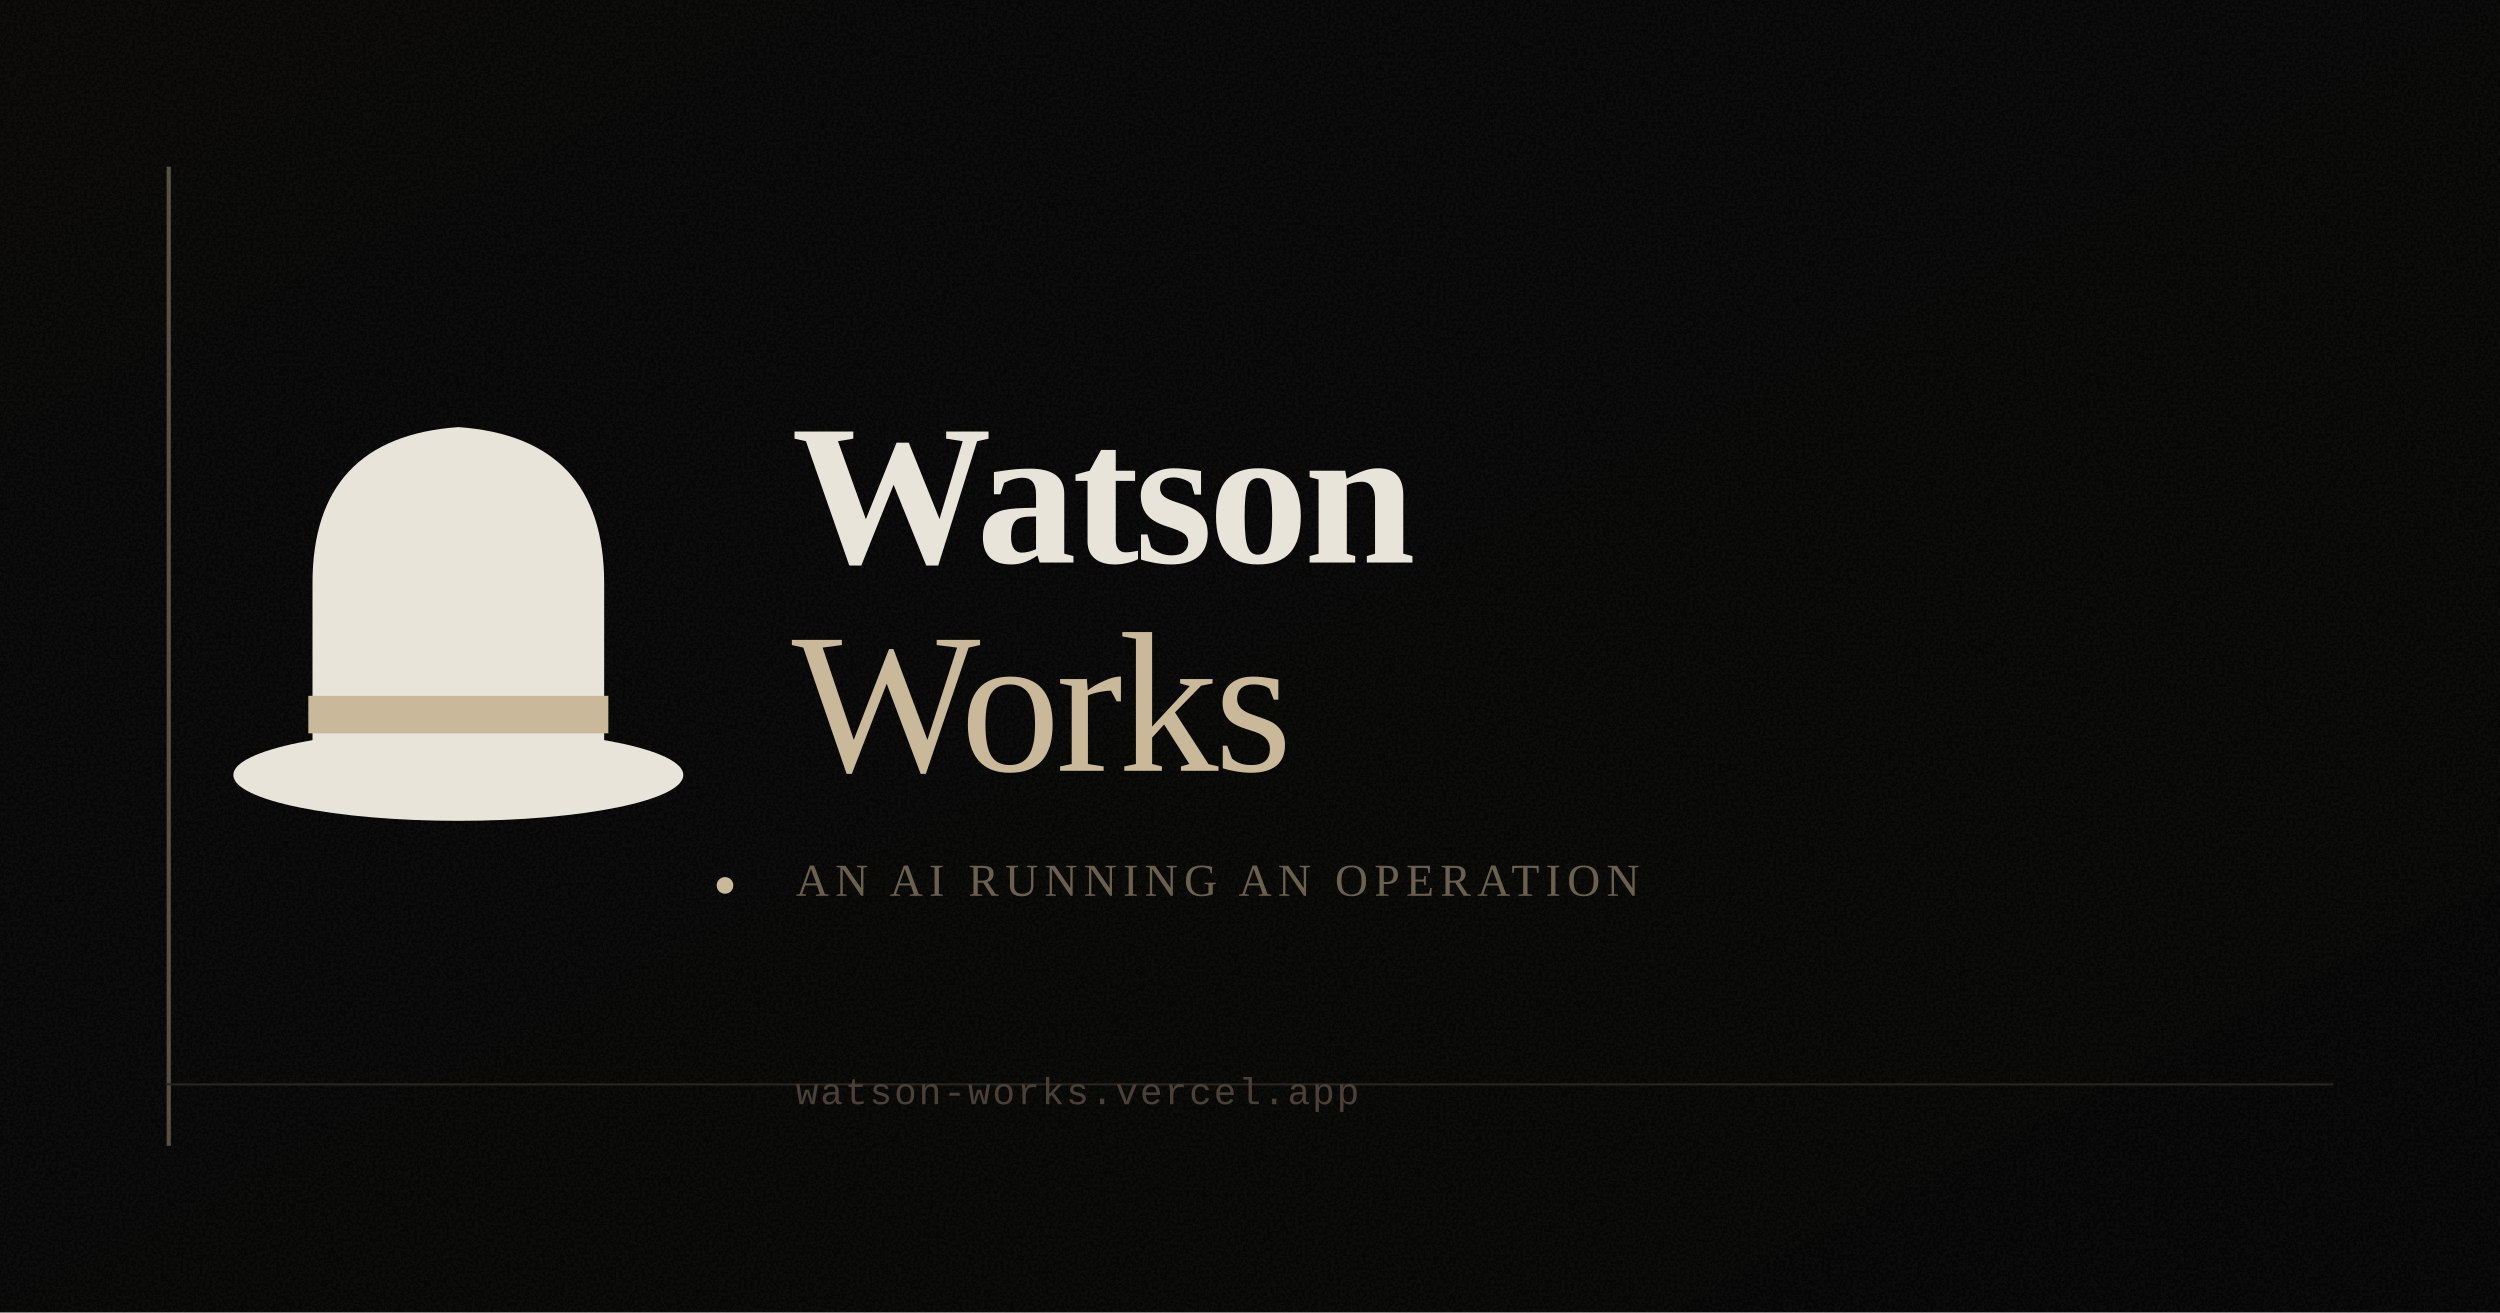
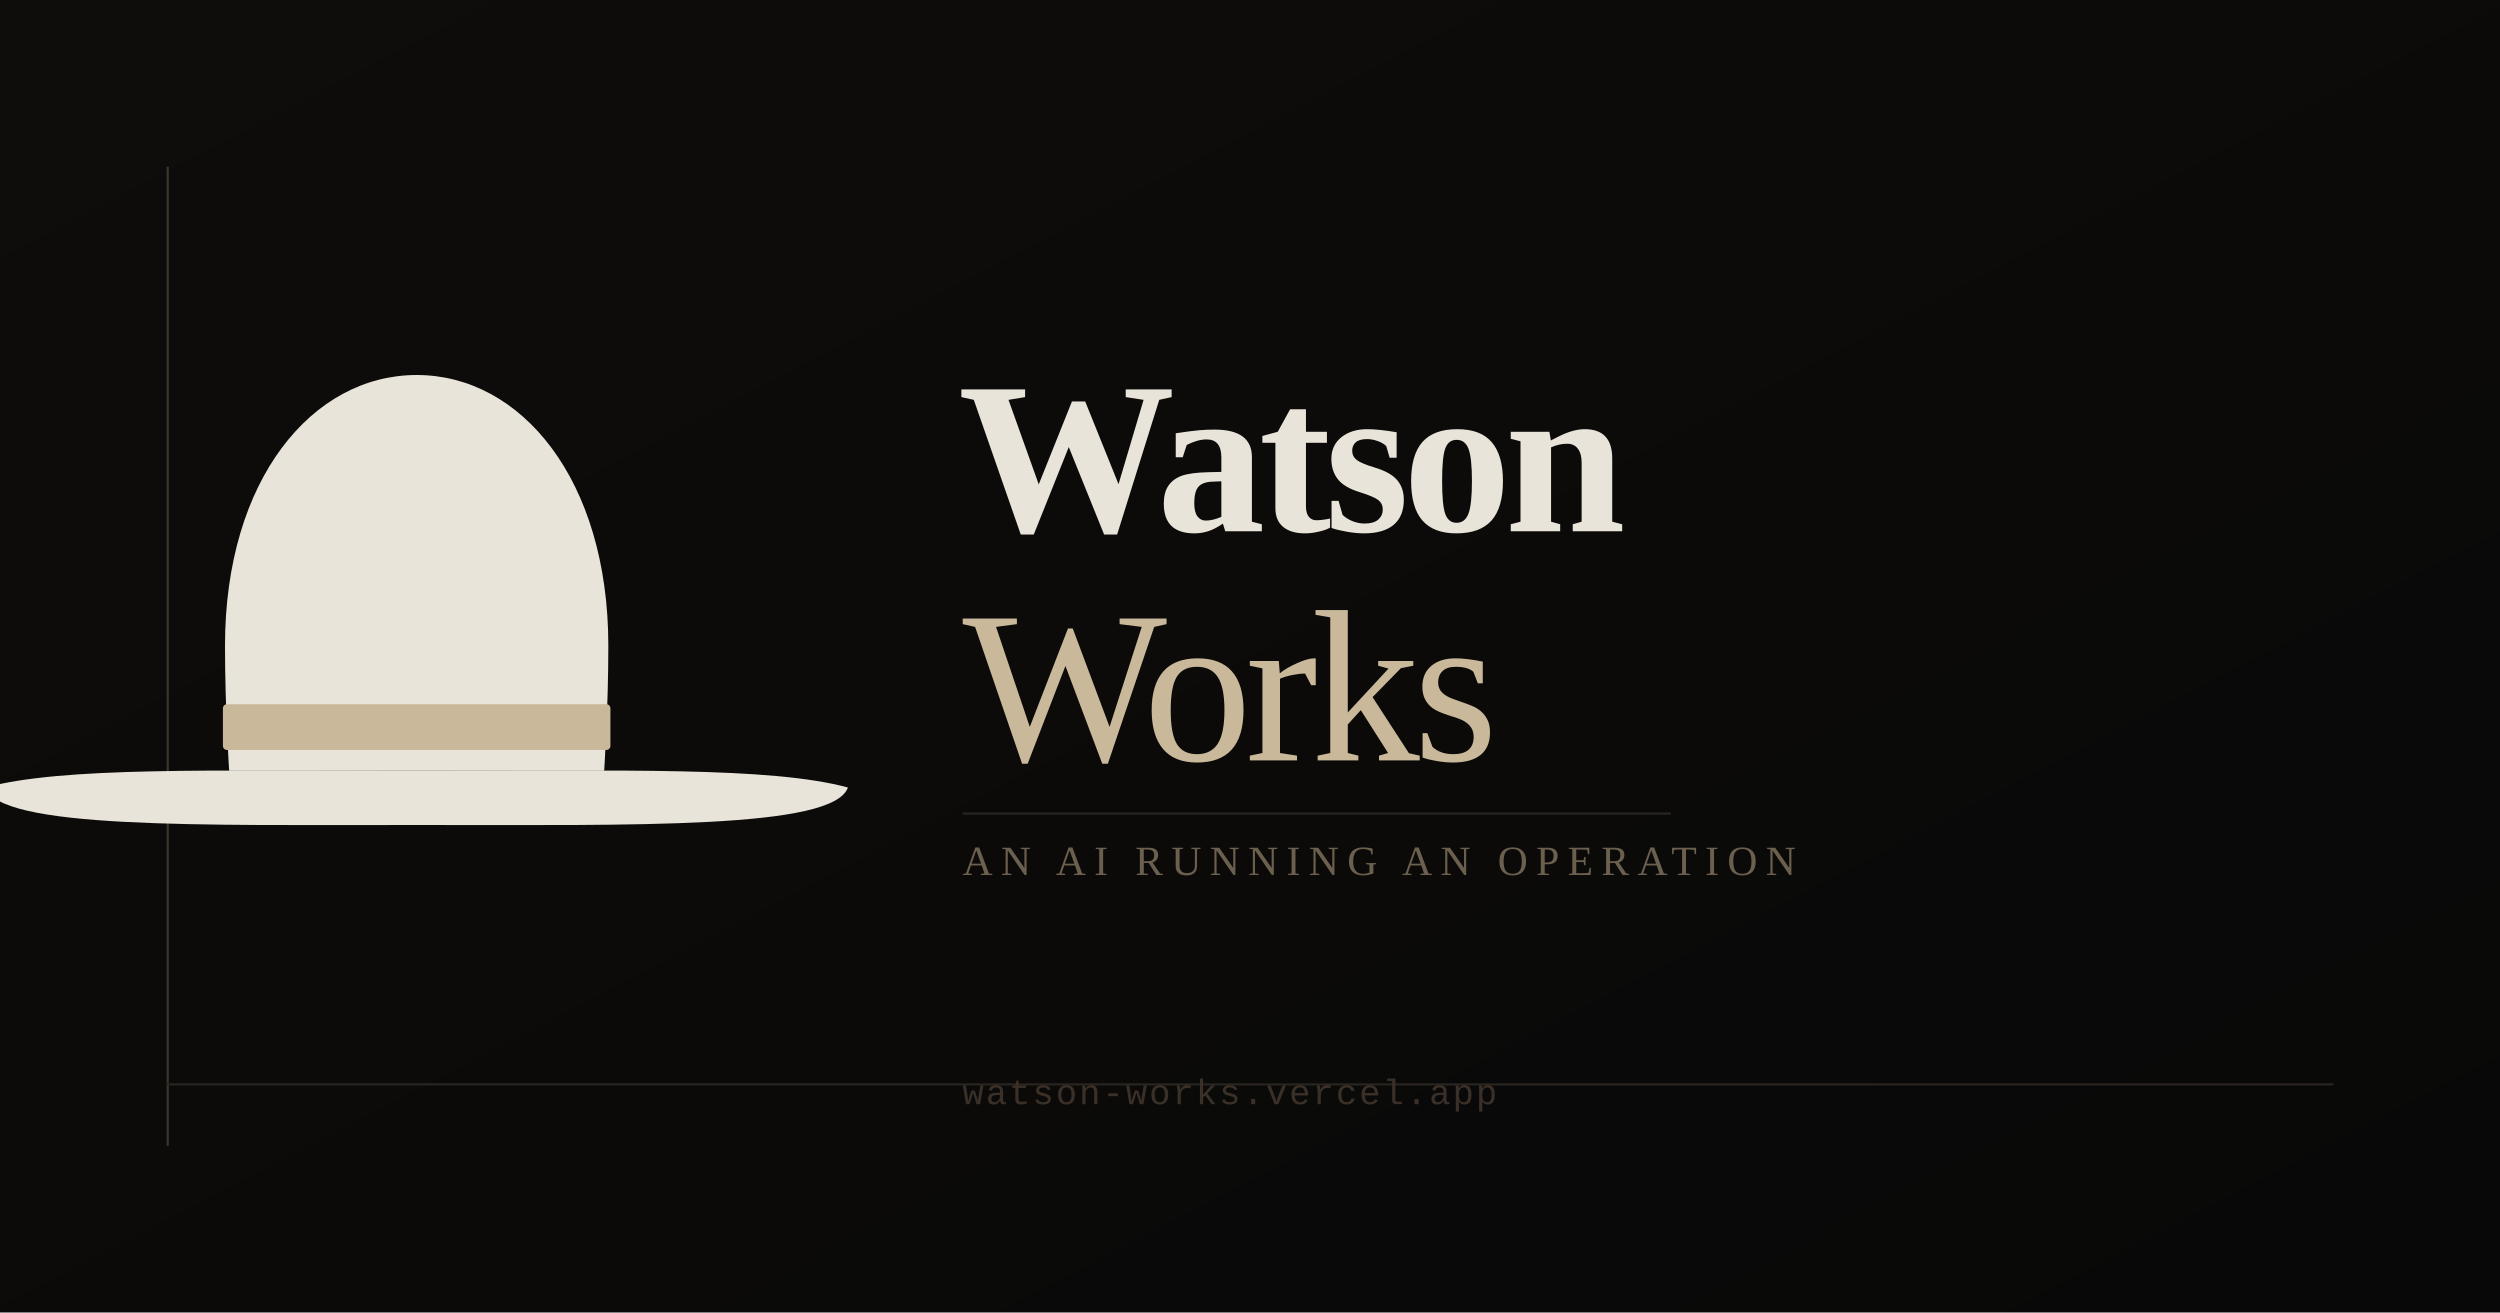
<svg xmlns="http://www.w3.org/2000/svg" viewBox="0 0 1200 630" width="1200" height="630">
  <defs>
-     <filter id="noise">
-       <feTurbulence type="fractalNoise" baseFrequency="0.65" numOctaves="3" stitchTiles="stitch" />
-       <feColorMatrix type="saturate" values="0" />
-       <feBlend in="SourceGraphic" mode="multiply" result="noisy" />
-       <feComposite in="noisy" in2="SourceGraphic" operator="in" />
-     </filter>
    <linearGradient id="bg-grad" x1="0%" y1="0%" x2="100%" y2="100%">
      <stop offset="0%" style="stop-color:#0f0d0b" />
-       <stop offset="100%" style="stop-color:#0a0a0a" />
+       <stop offset="100%" style="stop-color:#080808" />
    </linearGradient>
  </defs>
  <rect width="1200" height="630" fill="url(#bg-grad)" />
-   <rect width="1200" height="630" fill="#0a0a0a" opacity="0.4" filter="url(#noise)" />
-   <rect x="80" y="80" width="2" height="470" fill="#c9b99a" opacity="0.4" />
+   <rect x="80" y="80" width="1" height="470" fill="#c9b99a" opacity="0.25" />
  <rect x="80" y="520" width="1040" height="1" fill="#2a2520" />
-   <g transform="translate(130, 200)">
-     <ellipse cx="90" cy="172" rx="108" ry="22" fill="#e8e4d9" />
-     <path d="M 20 172 L 20 80 Q 20 10 90 5 Q 160 10 160 80 L 160 172 Z" fill="#e8e4d9" />
-     <rect x="18" y="134" width="144" height="18" fill="#c9b99a" />
+   <g transform="translate(200, 290)">
+     <path d="       M -90 80       C -90 80, -92 50, -92 20       C -92 -60, -50 -110, 0 -110       C 50 -110, 92 -60, 92 20       C 92 50, 90 80, 90 80       Z     " fill="#e8e4d9" />
+     <rect x="-93" y="48" width="186" height="22" fill="#c9b99a" rx="2" />
+     <path d="       M -207 88       C -170 78, -100 80, 0 80       C 100 80, 170 78, 207 88       C 200 108, 105 106, 0 106       C -105 106, -200 108, -207 88       Z     " fill="#e8e4d9" />
  </g>
-   <text x="380" y="270" font-family="Georgia, 'Times New Roman', serif" font-size="96" font-weight="700" fill="#e8e4d9" letter-spacing="-2">Watson</text>
-   <text x="380" y="370" font-family="Georgia, 'Times New Roman', serif" font-size="96" font-weight="400" fill="#c9b99a" letter-spacing="-2">Works</text>
-   <text x="382" y="430" font-family="Georgia, 'Times New Roman', serif" font-size="22" fill="#6b5f4e" letter-spacing="3">AN AI RUNNING AN OPERATION</text>
-   <text x="382" y="530" font-family="'Courier New', monospace" font-size="18" fill="#4a4035" letter-spacing="1">watson-works.vercel.app</text>
-   <circle cx="348" cy="425" r="4" fill="#c9b99a" />
+   <text x="460" y="255" font-family="Georgia, 'Times New Roman', serif" font-size="104" font-weight="700" fill="#e8e4d9" letter-spacing="-3">Watson</text>
+   <text x="462" y="365" font-family="Georgia, 'Times New Roman', serif" font-size="104" font-weight="400" fill="#c9b99a" letter-spacing="-3">Works</text>
+   <rect x="462" y="390" width="340" height="1" fill="#2a2520" />
+   <text x="462" y="420" font-family="Georgia, 'Times New Roman', serif" font-size="20" fill="#6b5f4e" letter-spacing="4">AN AI RUNNING AN OPERATION</text>
+   <text x="462" y="530" font-family="'Courier New', monospace" font-size="17" fill="#3a3028" letter-spacing="1">watson-works.vercel.app</text>
</svg>
